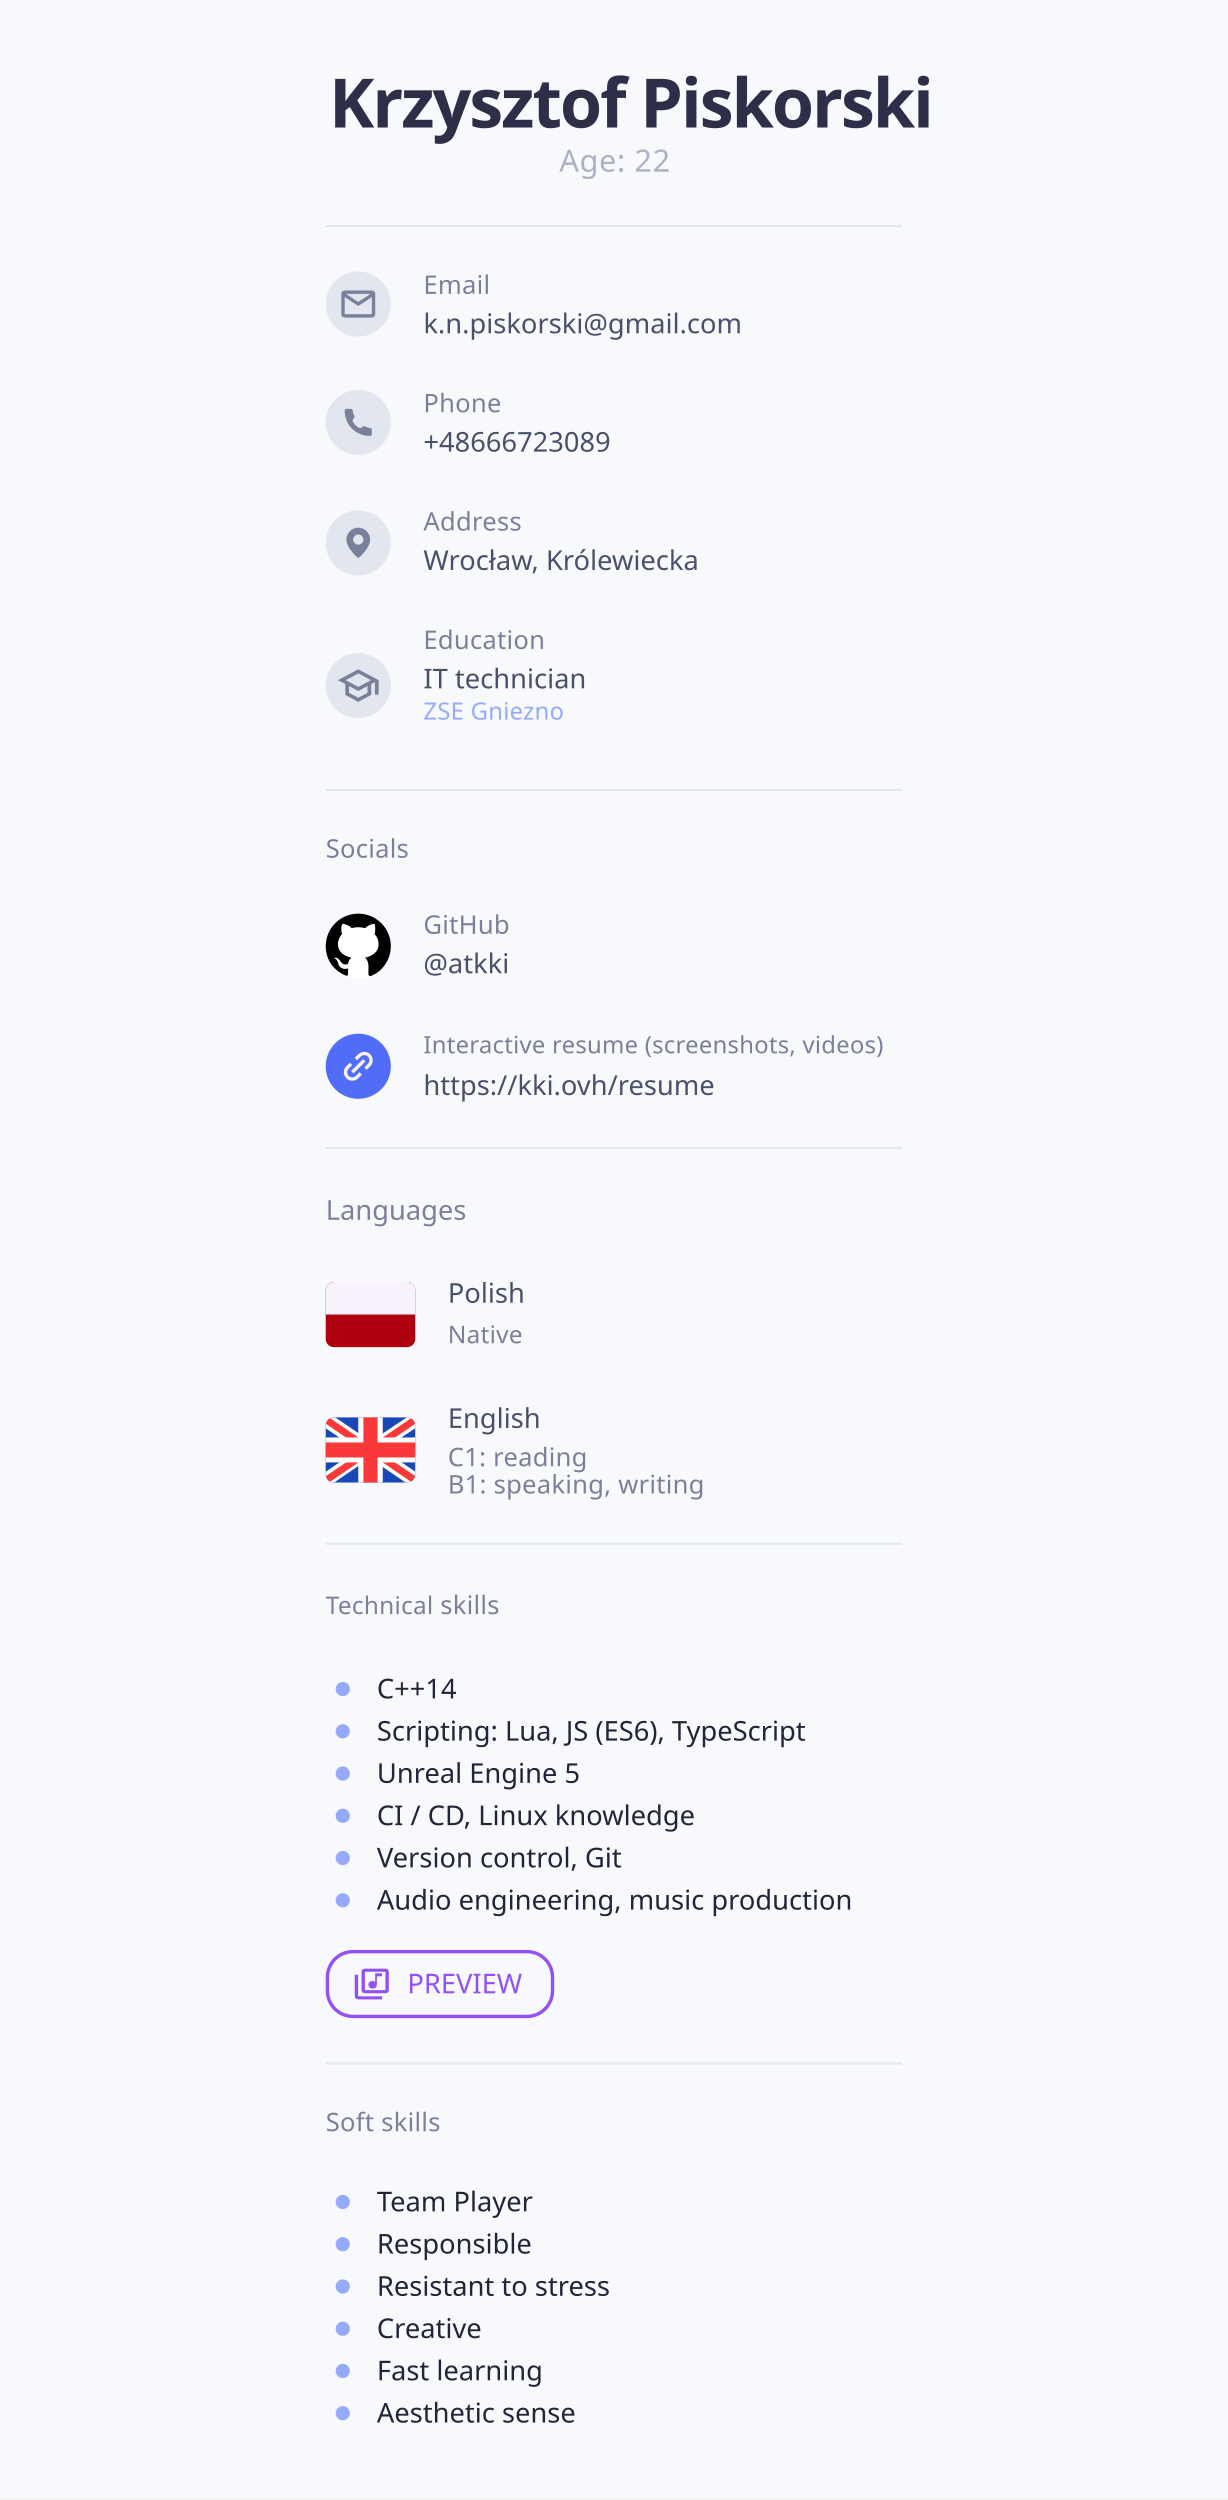
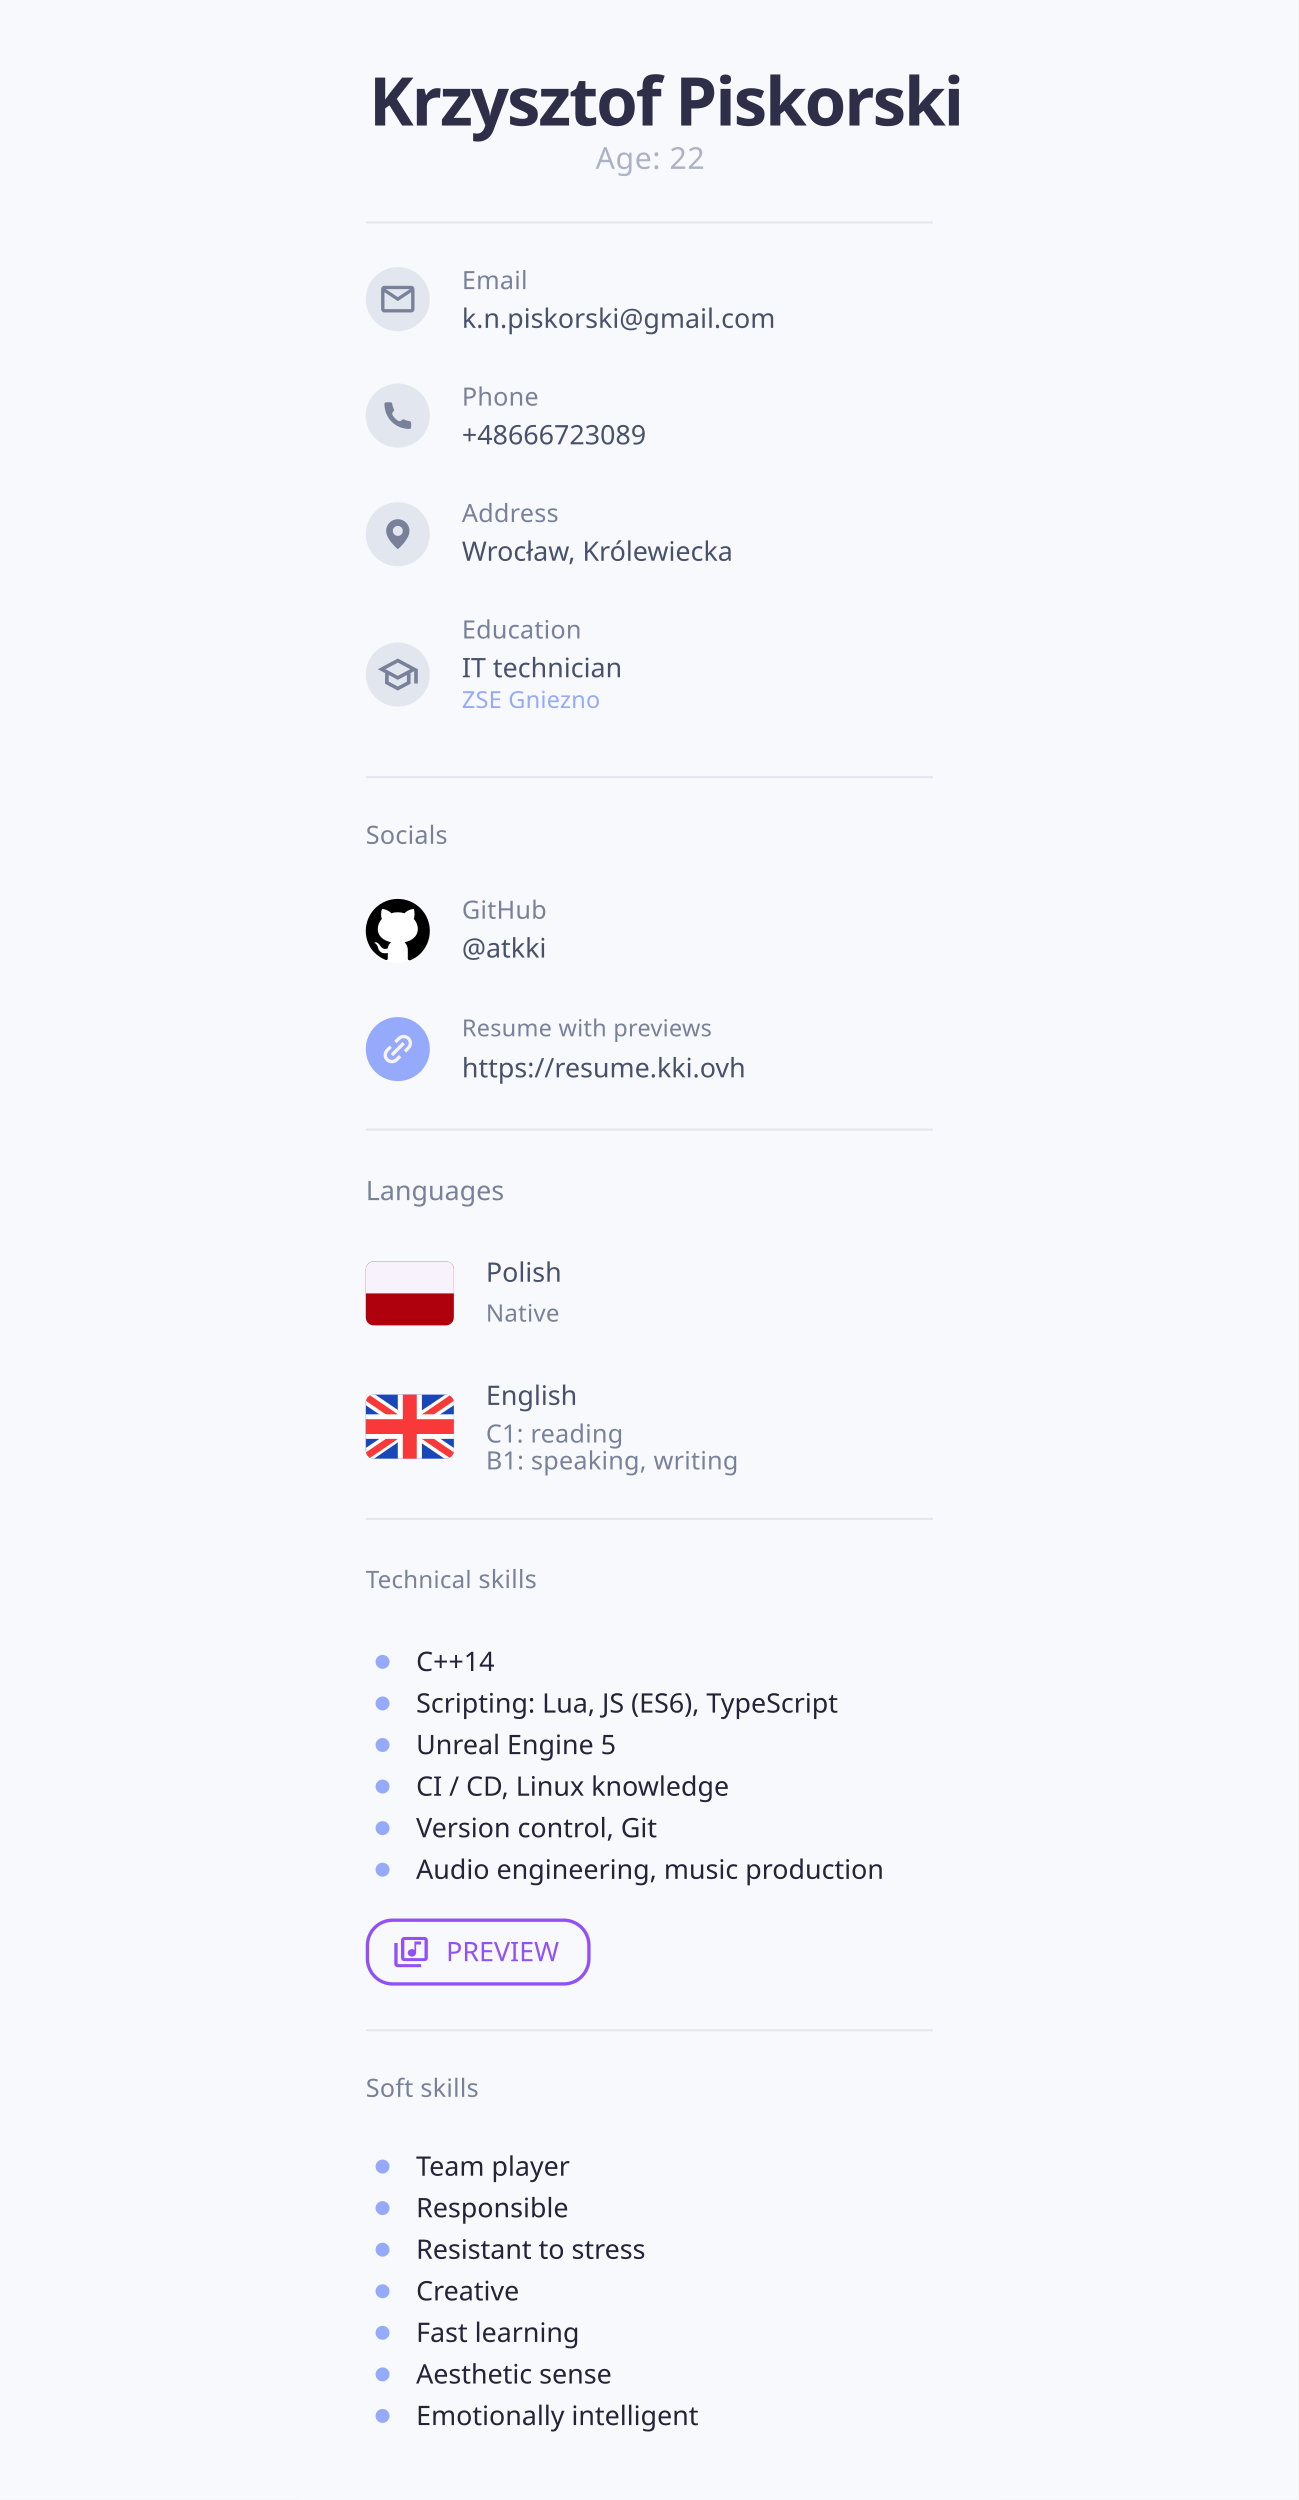
- <svg xmlns="http://www.w3.org/2000/svg" width="360" height="733" viewBox="0 0 360 733" fill="none">
+ <svg xmlns="http://www.w3.org/2000/svg" width="387" height="745" viewBox="0 0 387 745" fill="none">
  <g id="Aside">
-     <rect width="360" height="732.562" fill="#F7F9FC" />
+     <rect width="387" height="744.949" fill="#F7F9FC" />
    <g id="Aside_2">
-       <rect width="209" height="732.562" transform="translate(75.5)" fill="#F7F9FC" />
+       <rect width="209" height="744.949" transform="translate(89)" fill="#F7F9FC" />
      <g id="Main">
        <g id="Container">
          <g id="Header">
            <g id="Header_2">
              <g id="Text">
                <text id="Name" fill="#2E2E48" xml:space="preserve" style="white-space: pre" font-family="Outfit" font-size="20" font-weight="bold" letter-spacing="-0.03em">
-                   <tspan x="96.477" y="37.4">Krzysztof Piskorski</tspan>
+                   <tspan x="109.977" y="37.4">Krzysztof Piskorski</tspan>
                </text>
                <text id="Age: 22" fill="#ACB1C3" xml:space="preserve" style="white-space: pre" font-family="Outfit" font-size="9" letter-spacing="0.02em">
-                   <tspan x="164" y="50.33">Age: 22</tspan>
+                   <tspan x="177.5" y="50.33">Age: 22</tspan>
                </text>
              </g>
            </g>
          </g>
          <g id="Divider" clip-path="url(#clip0_374_11599)">
-             <rect id="divider" x="95.649" y="66.149" width="168.702" height="0.298" stroke="#E2E6EE" stroke-width="0.298" stroke-linejoin="round" />
+             <rect id="divider" x="109.149" y="66.149" width="168.702" height="0.298" stroke="#E2E6EE" stroke-width="0.298" stroke-linejoin="round" />
          </g>
          <g id="Infos">
-             <g id="Row">
+             <g id="EmailRow">
              <g id="Featured icon">
                <g clip-path="url(#clip1_374_11599)">
-                   <rect id="Rectangle" x="95.5" y="79.597" width="19.091" height="19.091" rx="9.545" fill="#E2E6EE" />
+                   <rect id="Rectangle" x="109" y="79.597" width="19.091" height="19.091" rx="9.545" fill="#E2E6EE" />
                  <g id="basic/mail">
-                     <path id="Icon" d="M109.023 93.119H101.068C100.519 93.119 100.074 92.674 100.074 92.125V86.116C100.097 85.584 100.535 85.164 101.068 85.165H109.023C109.572 85.165 110.017 85.61 110.017 86.159V92.125C110.017 92.674 109.572 93.119 109.023 93.119ZM101.068 87.088V92.125H109.023V87.088L105.045 89.739L101.068 87.088ZM101.466 86.159L105.045 88.545L108.625 86.159H101.466Z" fill="#79819A" />
+                     <path id="Icon" d="M122.523 93.119H114.568C114.019 93.119 113.574 92.674 113.574 92.125V86.116C113.597 85.584 114.035 85.164 114.568 85.165H122.523C123.072 85.165 123.517 85.61 123.517 86.159V92.125C123.517 92.674 123.072 93.119 122.523 93.119ZM114.568 87.088V92.125H122.523V87.088L118.545 89.739L114.568 87.088ZM114.966 86.159L118.545 88.545L122.125 86.159H114.966Z" fill="#79819A" />
                  </g>
                </g>
              </g>
              <g id="Text_2">
                <text id="Subtitle" fill="#79819A" xml:space="preserve" style="white-space: pre" font-family="DM Sans" font-size="7.5" letter-spacing="0.01em">
-                   <tspan x="124.136" y="86.154">Email</tspan>
+                   <tspan x="137.636" y="86.154">Email</tspan>
                </text>
                <text id="Subtitle_2" fill="#47516B" xml:space="preserve" style="white-space: pre" font-family="DM Sans" font-size="8" font-weight="500" letter-spacing="0em">
-                   <tspan x="124.136" y="97.711">k.n.piskorski@gmail.com</tspan>
-                 </text>
-               </g>
-             </g>
-             <g id="Row_2">
+                   <tspan x="137.636" y="97.711">k.n.piskorski@gmail.com</tspan>
+                 </text>
+               </g>
+             </g>
+             <g id="PhoneRow">
              <g id="Featured icon_2">
                <g clip-path="url(#clip2_374_11599)">
-                   <rect id="Rectangle_2" x="95.5" y="114.301" width="19.091" height="19.091" rx="9.545" fill="#E2E6EE" />
+                   <rect id="Rectangle_2" x="109" y="114.301" width="19.091" height="19.091" rx="9.545" fill="#E2E6EE" />
                  <g id="basic/phone">
-                     <path id="Icon_2" d="M108.524 127.824C104.283 127.83 101.064 124.572 101.068 120.368C101.068 120.093 101.291 119.869 101.565 119.869H102.877C103.124 119.869 103.333 120.05 103.369 120.294C103.456 120.878 103.626 121.447 103.874 121.983L103.925 122.093C103.996 122.246 103.948 122.428 103.811 122.527C103.404 122.817 103.249 123.401 103.566 123.857C103.963 124.429 104.464 124.929 105.036 125.326C105.491 125.643 106.075 125.488 106.366 125.081C106.464 124.944 106.646 124.896 106.8 124.967L106.909 125.017C107.445 125.266 108.014 125.436 108.598 125.522C108.842 125.559 109.023 125.768 109.023 126.014V127.327C109.023 127.601 108.8 127.824 108.525 127.824L108.524 127.824Z" fill="#79819A" />
+                     <path id="Icon_2" d="M122.024 127.824C117.783 127.83 114.564 124.572 114.568 120.368C114.568 120.093 114.791 119.869 115.065 119.869H116.377C116.624 119.869 116.833 120.05 116.869 120.294C116.956 120.878 117.126 121.447 117.374 121.983L117.425 122.093C117.496 122.246 117.448 122.428 117.311 122.527C116.904 122.817 116.749 123.401 117.066 123.857C117.463 124.429 117.964 124.929 118.536 125.326C118.991 125.643 119.575 125.488 119.866 125.081C119.964 124.944 120.146 124.896 120.3 124.967L120.409 125.017C120.945 125.266 121.514 125.436 122.098 125.522C122.342 125.559 122.523 125.768 122.523 126.014V127.327C122.523 127.601 122.3 127.824 122.025 127.824L122.024 127.824Z" fill="#79819A" />
                  </g>
                </g>
              </g>
              <g id="Text_3">
                <text id="Subtitle_3" fill="#79819A" xml:space="preserve" style="white-space: pre" font-family="DM Sans" font-size="7.5" letter-spacing="0.01em">
-                   <tspan x="124.136" y="120.859">Phone</tspan>
+                   <tspan x="137.636" y="120.859">Phone</tspan>
                </text>
                <text id="Subtitle_4" fill="#47516B" xml:space="preserve" style="white-space: pre" font-family="DM Sans" font-size="8" font-weight="500" letter-spacing="0em">
-                   <tspan x="124.136" y="132.415">+48666723089</tspan>
-                 </text>
-               </g>
-             </g>
-             <g id="Row_3">
+                   <tspan x="137.636" y="132.415">+48666723089</tspan>
+                 </text>
+               </g>
+             </g>
+             <g id="Row">
              <g id="Featured icon_3">
                <g clip-path="url(#clip3_374_11599)">
-                   <rect id="Rectangle_3" x="95.5" y="149.653" width="19.091" height="19.091" rx="9.545" fill="#E2E6EE" />
+                   <rect id="Rectangle_3" x="109" y="149.653" width="19.091" height="19.091" rx="9.545" fill="#E2E6EE" />
                  <g id="basic/location">
-                     <path id="Icon_3" d="M105.045 163.673C104.417 163.138 103.835 162.55 103.305 161.918C102.51 160.968 101.565 159.553 101.565 158.204C101.565 156.796 102.413 155.526 103.714 154.988C105.015 154.449 106.512 154.747 107.507 155.743C108.162 156.395 108.528 157.281 108.526 158.204C108.526 159.553 107.581 160.968 106.785 161.918C106.255 162.55 105.673 163.138 105.045 163.673ZM105.045 156.713C104.513 156.713 104.02 156.997 103.754 157.459C103.487 157.92 103.487 158.489 103.754 158.95C104.02 159.412 104.513 159.696 105.045 159.696C105.869 159.696 106.537 159.028 106.537 158.204C106.537 157.381 105.869 156.713 105.045 156.713Z" fill="#79819A" />
+                     <path id="Icon_3" d="M118.545 163.673C117.917 163.138 117.335 162.55 116.805 161.918C116.01 160.968 115.065 159.553 115.065 158.204C115.065 156.796 115.913 155.526 117.214 154.988C118.515 154.449 120.012 154.747 121.007 155.743C121.662 156.395 122.028 157.281 122.026 158.204C122.026 159.553 121.081 160.968 120.285 161.918C119.755 162.55 119.173 163.138 118.545 163.673ZM118.545 156.713C118.013 156.713 117.52 156.997 117.254 157.459C116.987 157.92 116.987 158.489 117.254 158.95C117.52 159.412 118.013 159.696 118.545 159.696C119.369 159.696 120.037 159.028 120.037 158.204C120.037 157.381 119.369 156.713 118.545 156.713Z" fill="#79819A" />
                  </g>
                </g>
              </g>
              <g id="Text_4">
                <text id="Subtitle_5" fill="#79819A" xml:space="preserve" style="white-space: pre" font-family="DM Sans" font-size="7.5" letter-spacing="0.01em">
-                   <tspan x="124.136" y="155.563">Address</tspan>
+                   <tspan x="137.636" y="155.563">Address</tspan>
                </text>
                <text id="Subtitle_6" fill="#47516B" xml:space="preserve" style="white-space: pre" font-family="DM Sans" font-size="8" font-weight="500" letter-spacing="0em">
-                   <tspan x="124.136" y="167.12">Wrocław, Królewiecka</tspan>
-                 </text>
-               </g>
-             </g>
-             <g id="Row_4">
+                   <tspan x="137.636" y="167.12">Wrocław, Królewiecka</tspan>
+                 </text>
+               </g>
+             </g>
+             <g id="Row_2">
              <g id="Featured icon_4">
                <g clip-path="url(#clip4_374_11599)">
-                   <rect id="Rectangle_4" x="95.5" y="191.466" width="19.091" height="19.091" rx="9.545" fill="#E2E6EE" />
+                   <rect id="Rectangle_4" x="109" y="191.466" width="19.091" height="19.091" rx="9.545" fill="#E2E6EE" />
                  <g id="basic/location_2" clip-path="url(#clip5_374_11599)">
-                     <path id="Vector" d="M105.045 196.239L99.079 199.42L101.249 200.576V203.758L105.045 205.784L108.842 203.758V200.576L109.927 199.998V203.663H111.011V199.42L105.045 196.239ZM108.744 199.42L105.045 201.393L101.347 199.42L105.045 197.448L108.744 199.42ZM107.757 203.127L105.045 204.575L102.334 203.127V201.155L105.045 202.602L107.757 201.155V203.127Z" fill="#79819A" />
+                     <path id="Vector" d="M118.545 196.239L112.579 199.42L114.749 200.576V203.758L118.545 205.784L122.342 203.758V200.576L123.427 199.998V203.663H124.511V199.42L118.545 196.239ZM122.244 199.42L118.545 201.393L114.847 199.42L118.545 197.448L122.244 199.42ZM121.257 203.127L118.545 204.575L115.834 203.127V201.155L118.545 202.602L121.257 201.155V203.127Z" fill="#79819A" />
                  </g>
                </g>
              </g>
              <g id="Text_5">
                <text id="Subtitle_7" fill="#79819A" xml:space="preserve" style="white-space: pre" font-family="DM Sans" font-size="7.5" letter-spacing="0.01em">
-                   <tspan x="124.136" y="190.268">Education</tspan>
+                   <tspan x="137.636" y="190.268">Education</tspan>
                </text>
                <g id="Frame 1">
                  <text id="Subtitle_8" fill="#47516B" xml:space="preserve" style="white-space: pre" font-family="DM Sans" font-size="8" font-weight="500" letter-spacing="0em">
-                     <tspan x="124.136" y="201.825">IT technician</tspan>
+                     <tspan x="137.636" y="201.825">IT technician</tspan>
                  </text>
                  <text id="Subtitle_9" fill="#95AAFB" xml:space="preserve" style="white-space: pre" font-family="DM Sans" font-size="7" letter-spacing="0.01em">
-                     <tspan x="124.136" y="210.984">ZSE Gniezno</tspan>
+                     <tspan x="137.636" y="210.984">ZSE Gniezno</tspan>
                  </text>
                </g>
              </g>
            </g>
          </g>
          <g id="Divider_2" clip-path="url(#clip6_374_11599)">
-             <rect id="divider_2" x="95.649" y="231.462" width="168.702" height="0.298" stroke="#E2E6EE" stroke-width="0.298" stroke-linejoin="round" />
+             <rect id="divider_2" x="109.149" y="231.462" width="168.702" height="0.298" stroke="#E2E6EE" stroke-width="0.298" stroke-linejoin="round" />
          </g>
          <g id="Socials">
            <text id="Subtitle_10" fill="#79819A" xml:space="preserve" style="white-space: pre" font-family="DM Sans" font-size="7.5" letter-spacing="0.01em">
-               <tspan x="95.5" y="251.467">Socials</tspan>
+               <tspan x="109" y="251.467">Socials</tspan>
            </text>
-             <g id="Row_5">
+             <g id="GithubRow">
              <g id="Social icon">
                <g clip-path="url(#clip7_374_11599)">
-                   <rect x="95.5" y="267.875" width="19.091" height="19.091" rx="9.545" fill="white" />
+                   <rect x="109" y="267.875" width="19.091" height="19.091" rx="9.545" fill="white" />
                  <g id="GitHub">
-                     <path id="Vector_2" d="M103.952 266.98C99.378 267.477 95.699 271.156 95.202 275.631C94.704 280.304 97.389 284.48 101.466 286.071C101.764 286.17 102.063 285.972 102.063 285.574V283.983C102.063 283.983 101.665 284.082 101.168 284.082C99.776 284.082 99.179 282.889 99.079 282.193C98.98 281.795 98.781 281.497 98.483 281.199C98.185 281.099 98.085 281.099 98.085 281C98.085 280.801 98.383 280.801 98.483 280.801C99.079 280.801 99.577 281.497 99.776 281.795C100.273 282.591 100.869 282.79 101.168 282.79C101.565 282.79 101.864 282.69 102.063 282.591C102.162 281.895 102.46 281.199 103.057 280.801C100.77 280.304 99.079 279.011 99.079 276.824C99.079 275.73 99.577 274.636 100.273 273.841C100.173 273.642 100.074 273.145 100.074 272.449C100.074 272.051 100.074 271.455 100.372 270.858C100.372 270.858 101.764 270.858 103.156 272.151C103.653 271.952 104.349 271.852 105.045 271.852C105.741 271.852 106.438 271.952 107.034 272.151C108.327 270.858 109.818 270.858 109.818 270.858C110.017 271.455 110.017 272.051 110.017 272.449C110.017 273.244 109.918 273.642 109.818 273.841C110.514 274.636 111.011 275.631 111.011 276.824C111.011 279.011 109.321 280.304 107.034 280.801C107.631 281.298 108.028 282.193 108.028 283.088V285.673C108.028 285.972 108.327 286.27 108.724 286.17C112.403 284.679 114.989 281.099 114.989 276.923C114.989 270.957 109.918 266.284 103.952 266.98Z" fill="black" />
+                     <path id="Vector_2" d="M117.452 266.98C112.878 267.477 109.199 271.156 108.702 275.631C108.205 280.304 110.889 284.48 114.966 286.071C115.264 286.17 115.563 285.972 115.563 285.574V283.983C115.563 283.983 115.165 284.082 114.668 284.082C113.276 284.082 112.679 282.889 112.58 282.193C112.48 281.795 112.281 281.497 111.983 281.199C111.685 281.099 111.585 281.099 111.585 281C111.585 280.801 111.884 280.801 111.983 280.801C112.58 280.801 113.077 281.497 113.276 281.795C113.773 282.591 114.369 282.79 114.668 282.79C115.065 282.79 115.364 282.69 115.563 282.591C115.662 281.895 115.96 281.199 116.557 280.801C114.27 280.304 112.58 279.011 112.58 276.824C112.58 275.73 113.077 274.636 113.773 273.841C113.673 273.642 113.574 273.145 113.574 272.449C113.574 272.051 113.574 271.455 113.872 270.858C113.872 270.858 115.264 270.858 116.656 272.151C117.153 271.952 117.849 271.852 118.545 271.852C119.241 271.852 119.938 271.952 120.534 272.151C121.827 270.858 123.318 270.858 123.318 270.858C123.517 271.455 123.517 272.051 123.517 272.449C123.517 273.244 123.418 273.642 123.318 273.841C124.014 274.636 124.511 275.631 124.511 276.824C124.511 279.011 122.821 280.304 120.534 280.801C121.131 281.298 121.528 282.193 121.528 283.088V285.673C121.528 285.972 121.827 286.27 122.224 286.17C125.903 284.679 128.489 281.099 128.489 276.923C128.489 270.957 123.418 266.284 117.452 266.98Z" fill="black" />
                  </g>
                </g>
              </g>
              <g id="Text_6">
                <text id="Subtitle_11" fill="#79819A" xml:space="preserve" style="white-space: pre" font-family="DM Sans" font-size="7.5" letter-spacing="0.01em">
-                   <tspan x="124.136" y="273.785">GitHub</tspan>
+                   <tspan x="137.636" y="273.785">GitHub</tspan>
                </text>
                <text id="Subtitle_12" fill="#47516B" xml:space="preserve" style="white-space: pre" font-family="DM Sans" font-size="8" font-weight="500" letter-spacing="0em">
-                   <tspan x="124.136" y="285.342">@atkki</tspan>
-                 </text>
-               </g>
-             </g>
-             <g id="Row_6">
+                   <tspan x="137.636" y="285.342">@atkki</tspan>
+                 </text>
+               </g>
+             </g>
+             <g id="ResumeRow">
              <g id="Featured icon_5">
                <g clip-path="url(#clip8_374_11599)">
-                   <rect id="Rectangle_5" x="95.5" y="303.08" width="19.091" height="19.091" rx="9.545" fill="#516CF7" />
+                   <rect id="Rectangle_5" x="109" y="303.08" width="19.091" height="19.091" rx="9.545" fill="#95AAFB" />
                  <g id="basic/link_02">
-                     <path id="Icon_4" d="M103.288 316.868C102.283 316.868 101.376 316.263 100.992 315.334C100.607 314.405 100.819 313.336 101.53 312.625L102.585 311.57L103.288 312.273L102.234 313.327C101.857 313.704 101.71 314.254 101.847 314.768C101.985 315.283 102.387 315.685 102.902 315.823C103.417 315.961 103.966 315.814 104.343 315.437L105.397 314.382L106.1 315.086L105.046 316.14C104.581 316.608 103.948 316.87 103.288 316.868ZM103.639 314.734L102.936 314.031L106.452 310.516L107.155 311.219L103.64 314.733L103.639 314.734ZM107.507 313.679L106.803 312.976L107.858 311.922C108.24 311.546 108.391 310.995 108.254 310.477C108.117 309.959 107.712 309.554 107.194 309.417C106.676 309.28 106.125 309.431 105.749 309.813L104.694 310.867L103.991 310.164L105.046 309.109C106.018 308.146 107.586 308.149 108.554 309.117C109.521 310.085 109.525 311.653 108.561 312.625L107.507 313.679V313.679Z" fill="#F8F2FC" />
+                     <path id="Icon_4" d="M116.788 316.868C115.783 316.868 114.876 316.263 114.492 315.334C114.107 314.405 114.319 313.336 115.03 312.625L116.085 311.57L116.788 312.273L115.734 313.327C115.357 313.704 115.21 314.254 115.347 314.768C115.485 315.283 115.887 315.685 116.402 315.823C116.917 315.961 117.466 315.814 117.843 315.437L118.897 314.382L119.6 315.086L118.546 316.14C118.081 316.608 117.448 316.87 116.788 316.868ZM117.139 314.734L116.436 314.031L119.952 310.516L120.655 311.219L117.14 314.733L117.139 314.734ZM121.007 313.679L120.303 312.976L121.358 311.922C121.74 311.546 121.891 310.995 121.754 310.477C121.617 309.959 121.212 309.554 120.694 309.417C120.176 309.28 119.625 309.431 119.249 309.813L118.194 310.867L117.491 310.164L118.546 309.109C119.518 308.146 121.086 308.149 122.054 309.117C123.021 310.085 123.025 311.653 122.061 312.625L121.007 313.679V313.679Z" fill="#F8F2FC" />
                  </g>
                </g>
              </g>
              <g id="Text_7">
                <text id="Subtitle_13" fill="#79819A" xml:space="preserve" style="white-space: pre" font-family="DM Sans" font-size="7" letter-spacing="0.01em">
-                   <tspan x="124.136" y="308.819">Interactive resume (screenshots, videos)</tspan>
+                   <tspan x="137.636" y="308.819">Resume with previews</tspan>
                </text>
                <text id="Subtitle_14" fill="#47516B" xml:space="preserve" style="white-space: pre" font-family="DM Sans" font-size="8" font-weight="500" letter-spacing="0em">
-                   <tspan x="124.136" y="321.046">https://kki.ovh/resume</tspan>
+                   <tspan x="137.636" y="321.046">https://resume.kki.ovh</tspan>
                </text>
              </g>
            </g>
          </g>
          <g id="Divider_3" clip-path="url(#clip9_374_11599)">
-             <rect id="divider_3" x="95.649" y="336.467" width="168.702" height="0.298" stroke="#E2E6EE" stroke-width="0.298" stroke-linejoin="round" />
+             <rect id="divider_3" x="109.149" y="336.467" width="168.702" height="0.298" stroke="#E2E6EE" stroke-width="0.298" stroke-linejoin="round" />
          </g>
          <g id="Languagues">
            <text id="Subtitle_15" fill="#79819A" xml:space="preserve" style="white-space: pre" font-family="DM Sans" font-size="8" letter-spacing="0em">
-               <tspan x="95.5" y="357.643">Languages</tspan>
+               <tspan x="109" y="357.643">Languages</tspan>
            </text>
-             <g id="Row_7">
+             <g id="Row_3">
              <g id=" poland" clip-path="url(#clip10_374_11599)">
                <g id="artwork">
                  <g clip-path="url(#clip11_374_11599)">
-                     <rect x="95.5" y="375.881" width="26.25" height="19.091" rx="2.386" fill="#AF010D" />
-                     <path id="vector" fill-rule="evenodd" clip-rule="evenodd" d="M95.5 375.881H121.75V385.426H95.5V375.881Z" fill="#F8F2FC" />
+                     <rect x="109" y="375.881" width="26.25" height="19.091" rx="2.386" fill="#AF010D" />
+                     <path id="vector" fill-rule="evenodd" clip-rule="evenodd" d="M109 375.881H135.25V385.426H109V375.881Z" fill="#F8F2FC" />
                  </g>
                </g>
              </g>
              <g id="Text_8">
                <text id="Subtitle_16" fill="#47516B" xml:space="preserve" style="white-space: pre" font-family="DM Sans" font-size="8" font-weight="500" letter-spacing="0em">
-                   <tspan x="131.295" y="381.961">Polish</tspan>
+                   <tspan x="144.795" y="381.961">Polish</tspan>
                </text>
                <text id="Subtitle_17" fill="#79819A" xml:space="preserve" style="white-space: pre" font-family="DM Sans" font-size="7.159" letter-spacing="0.01em">
-                   <tspan x="131.295" y="393.833">Native</tspan>
-                 </text>
-               </g>
-             </g>
-             <g id="Row_8">
+                   <tspan x="144.795" y="393.833">Native</tspan>
+                 </text>
+               </g>
+             </g>
+             <g id="Row_4">
              <g id=" united-kingdom" clip-path="url(#clip12_374_11599)">
                <g id="artwork_2">
                  <g clip-path="url(#clip13_374_11599)">
-                     <rect x="95.5" y="415.585" width="26.25" height="19.091" rx="2.386" fill="#1A47B8" />
-                     <path id="vector_2" fill-rule="evenodd" clip-rule="evenodd" d="M98.293 415.585H95.5V418.767L118.942 434.676L121.75 434.676V431.494L98.293 415.585Z" fill="white" />
-                     <path id="vector_3" d="M96.431 415.585L121.75 432.812V434.676H120.84L95.5 417.431V415.585H96.431Z" fill="#F93939" />
-                     <path id="vector_4" fill-rule="evenodd" clip-rule="evenodd" d="M119.25 415.585H121.75V418.767C121.75 418.767 105.512 429.366 98 434.676H95.5V431.494L119.25 415.585Z" fill="white" />
-                     <path id="vector_5" d="M121.75 415.585H120.902L95.5 432.827V434.676H96.431L121.75 417.445V415.585Z" fill="#F93939" />
-                     <path id="vector_6" fill-rule="evenodd" clip-rule="evenodd" d="M105.046 415.585H112.225V421.474H121.75V428.784H112.225V434.676H105.046V428.784H95.5V421.474H105.046V415.585Z" fill="white" />
-                     <path id="vector_7" fill-rule="evenodd" clip-rule="evenodd" d="M106.553 415.585H110.697V422.928H121.75V427.333H110.697V434.676H106.553V427.333H95.5V422.928H106.553V415.585Z" fill="#F93939" />
+                     <rect x="109" y="415.585" width="26.25" height="19.091" rx="2.386" fill="#1A47B8" />
+                     <path id="vector_2" fill-rule="evenodd" clip-rule="evenodd" d="M111.792 415.585H109V418.767L132.442 434.676L135.25 434.676V431.494L111.792 415.585Z" fill="white" />
+                     <path id="vector_3" d="M109.931 415.585L135.25 432.812V434.676H134.34L109 417.431V415.585H109.931Z" fill="#F93939" />
+                     <path id="vector_4" fill-rule="evenodd" clip-rule="evenodd" d="M132.75 415.585H135.25V418.767C135.25 418.767 119.012 429.366 111.5 434.676H109V431.494L132.75 415.585Z" fill="white" />
+                     <path id="vector_5" d="M135.25 415.585H134.402L109 432.827V434.676H109.931L135.25 417.445V415.585Z" fill="#F93939" />
+                     <path id="vector_6" fill-rule="evenodd" clip-rule="evenodd" d="M118.546 415.585H125.725V421.474H135.25V428.784H125.725V434.676H118.546V428.784H109V421.474H118.546V415.585Z" fill="white" />
+                     <path id="vector_7" fill-rule="evenodd" clip-rule="evenodd" d="M120.053 415.585H124.197V422.928H135.25V427.333H124.197V434.676H120.053V427.333H109V422.928H120.053V415.585Z" fill="#F93939" />
                  </g>
                </g>
              </g>
              <g id="Text_9">
                <text id="Subtitle_18" fill="#47516B" xml:space="preserve" style="white-space: pre" font-family="DM Sans" font-size="8" font-weight="500" letter-spacing="0em">
-                   <tspan x="131.295" y="418.665">English</tspan>
+                   <tspan x="144.795" y="418.665">English</tspan>
                </text>
                <text id="Subtitle_19" fill="#79819A" xml:space="preserve" style="white-space: pre" font-family="DM Sans" font-size="7.5" letter-spacing="0.01em">
-                   <tspan x="131.295" y="429.881">C1: reading +                   <tspan x="144.795" y="429.881">C1: reading </tspan>
-                   <tspan x="131.295" y="437.881">B1: speaking, writing</tspan>
+                   <tspan x="144.795" y="437.881">B1: speaking, writing</tspan>
                </text>
              </g>
            </g>
          </g>
          <g id="Divider_4" clip-path="url(#clip14_374_11599)">
-             <rect id="divider_4" x="95.649" y="452.473" width="168.702" height="0.298" stroke="#E2E6EE" stroke-width="0.298" stroke-linejoin="round" />
+             <rect id="divider_4" x="109.149" y="452.473" width="168.702" height="0.298" stroke="#E2E6EE" stroke-width="0.298" stroke-linejoin="round" />
          </g>
          <g id="Skillset">
            <g id="Subtitle_20">
              <text fill="#79819A" xml:space="preserve" style="white-space: pre" font-family="DM Sans" font-size="7.159" letter-spacing="0.01em">
-                 <tspan x="95.5" y="473.251">Technical </tspan>
+                 <tspan x="109" y="473.251">Technical </tspan>
              </text>
              <text fill="#79819A" xml:space="preserve" style="white-space: pre" font-family="DM Sans" font-size="7.5" letter-spacing="0.01em">
-                 <tspan x="129.082" y="473.251">skills</tspan>
+                 <tspan x="142.582" y="473.251">skills</tspan>
              </text>
            </g>
-             <g id="Row_9">
+             <g id="Row_5">
              <g id="Text_10">
                <g id="TextRow">
                  <g id="misc/dot_04_l">
-                     <path id="Icon_5" d="M100.5 497.322C99.349 497.322 98.417 496.389 98.417 495.239C98.417 494.088 99.349 493.155 100.5 493.155C101.651 493.155 102.583 494.088 102.583 495.239C102.583 496.389 101.651 497.322 100.5 497.322Z" fill="#95AAFB" />
+                     <path id="Icon_5" d="M114 497.322C112.849 497.322 111.917 496.389 111.917 495.239C111.917 494.088 112.849 493.155 114 493.155C115.151 493.155 116.083 494.088 116.083 495.239C116.083 496.389 115.151 497.322 114 497.322Z" fill="#95AAFB" />
                  </g>
                  <text id="Text_11" fill="#232339" xml:space="preserve" style="white-space: pre" font-family="DM Sans" font-size="8" letter-spacing="0em">
-                     <tspan x="110.5" y="497.967">C++14</tspan>
+                     <tspan x="124" y="497.967">C++14</tspan>
                  </text>
                </g>
                <g id="TextRow_2">
                  <g id="misc/dot_04_l_2">
-                     <path id="Icon_6" d="M100.5 509.708C99.349 509.708 98.417 508.776 98.417 507.625C98.417 506.474 99.349 505.542 100.5 505.542C101.651 505.542 102.583 506.474 102.583 507.625C102.583 508.776 101.651 509.708 100.5 509.708Z" fill="#95AAFB" />
+                     <path id="Icon_6" d="M114 509.708C112.849 509.708 111.917 508.776 111.917 507.625C111.917 506.474 112.849 505.542 114 505.542C115.151 505.542 116.083 506.474 116.083 507.625C116.083 508.776 115.151 509.708 114 509.708Z" fill="#95AAFB" />
                  </g>
                  <text id="Text_12" fill="#232339" xml:space="preserve" style="white-space: pre" font-family="DM Sans" font-size="8" letter-spacing="0em">
-                     <tspan x="110.5" y="510.353">Scripting: Lua, JS (ES6), TypeScript</tspan>
+                     <tspan x="124" y="510.353">Scripting: Lua, JS (ES6), TypeScript</tspan>
                  </text>
                </g>
                <g id="TextRow_3">
                  <g id="misc/dot_04_l_3">
-                     <path id="Icon_7" d="M100.5 522.095C99.349 522.095 98.417 521.162 98.417 520.011C98.417 518.861 99.349 517.928 100.5 517.928C101.651 517.928 102.583 518.861 102.583 520.011C102.583 521.162 101.651 522.095 100.5 522.095Z" fill="#95AAFB" />
+                     <path id="Icon_7" d="M114 522.095C112.849 522.095 111.917 521.162 111.917 520.011C111.917 518.861 112.849 517.928 114 517.928C115.151 517.928 116.083 518.861 116.083 520.011C116.083 521.162 115.151 522.095 114 522.095Z" fill="#95AAFB" />
                  </g>
                  <text id="Text_13" fill="#232339" xml:space="preserve" style="white-space: pre" font-family="DM Sans" font-size="8" letter-spacing="0em">
-                     <tspan x="110.5" y="522.739">Unreal Engine 5</tspan>
+                     <tspan x="124" y="522.739">Unreal Engine 5</tspan>
                  </text>
                </g>
                <g id="TextRow_4">
                  <g id="misc/dot_04_l_4">
-                     <path id="Icon_8" d="M100.5 534.481C99.349 534.481 98.417 533.548 98.417 532.398C98.417 531.247 99.349 530.314 100.5 530.314C101.651 530.314 102.583 531.247 102.583 532.398C102.583 533.548 101.651 534.481 100.5 534.481Z" fill="#95AAFB" />
+                     <path id="Icon_8" d="M114 534.481C112.849 534.481 111.917 533.548 111.917 532.398C111.917 531.247 112.849 530.314 114 530.314C115.151 530.314 116.083 531.247 116.083 532.398C116.083 533.548 115.151 534.481 114 534.481Z" fill="#95AAFB" />
                  </g>
                  <text id="Text_14" fill="#232339" xml:space="preserve" style="white-space: pre" font-family="DM Sans" font-size="8" letter-spacing="0em">
-                     <tspan x="110.5" y="535.126">CI / CD, Linux knowledge</tspan>
+                     <tspan x="124" y="535.126">CI / CD, Linux knowledge</tspan>
                  </text>
                </g>
                <g id="TextRow_5">
                  <g id="misc/dot_04_l_5">
-                     <path id="Icon_9" d="M100.5 546.867C99.349 546.867 98.417 545.935 98.417 544.784C98.417 543.633 99.349 542.701 100.5 542.701C101.651 542.701 102.583 543.633 102.583 544.784C102.583 545.935 101.651 546.867 100.5 546.867Z" fill="#95AAFB" />
+                     <path id="Icon_9" d="M114 546.867C112.849 546.867 111.917 545.935 111.917 544.784C111.917 543.633 112.849 542.701 114 542.701C115.151 542.701 116.083 543.633 116.083 544.784C116.083 545.935 115.151 546.867 114 546.867Z" fill="#95AAFB" />
                  </g>
                  <text id="Text_15" fill="#232339" xml:space="preserve" style="white-space: pre" font-family="DM Sans" font-size="8" letter-spacing="0em">
-                     <tspan x="110.5" y="547.512">Version control, Git</tspan>
+                     <tspan x="124" y="547.512">Version control, Git</tspan>
                  </text>
                </g>
                <g id="TextRow_6">
                  <g id="misc/dot_04_l_6">
-                     <path id="Icon_10" d="M100.5 559.254C99.349 559.254 98.417 558.321 98.417 557.17C98.417 556.02 99.349 555.087 100.5 555.087C101.651 555.087 102.583 556.02 102.583 557.17C102.583 558.321 101.651 559.254 100.5 559.254Z" fill="#95AAFB" />
+                     <path id="Icon_10" d="M114 559.254C112.849 559.254 111.917 558.321 111.917 557.17C111.917 556.02 112.849 555.087 114 555.087C115.151 555.087 116.083 556.02 116.083 557.17C116.083 558.321 115.151 559.254 114 559.254Z" fill="#95AAFB" />
                  </g>
                  <text id="Text_16" fill="#232339" xml:space="preserve" style="white-space: pre" font-family="DM Sans" font-size="8" letter-spacing="0em">
-                     <tspan x="110.5" y="559.898">Audio engineering, music production</tspan>
+                     <tspan x="124" y="559.898">Audio engineering, music production</tspan>
                  </text>
                </g>
              </g>
              <g id="MusicPreview">
-                 <rect x="96" y="572.216" width="66" height="19" rx="7.5" fill="#F7F9FC" />
+                 <rect x="109.5" y="572.216" width="66" height="19" rx="7.5" fill="#F7F9FC" />
                <g id="Content">
                  <g id="Icon / small">
                    <g id="Perm media">
-                       <path id="Vector_3" d="M113 577.216H107C106.45 577.216 106 577.621 106 578.116V583.516C106 584.011 106.45 584.416 107 584.416H113C113.55 584.416 114 584.011 114 583.516V578.116C114 577.621 113.55 577.216 113 577.216ZM113 583.516H107V578.116H113V583.516ZM109.25 583.066C109.94 583.066 110.5 582.562 110.5 581.941V579.466H112V578.566H110V581.045C109.79 580.901 109.535 580.816 109.25 580.816C108.56 580.816 108 581.32 108 581.941C108 582.562 108.56 583.066 109.25 583.066ZM105 579.016H104V585.316C104 585.811 104.45 586.216 105 586.216H112V585.316H105V579.016Z" fill="#9251F7" />
+                       <path id="Vector_3" d="M126.5 577.216H120.5C119.95 577.216 119.5 577.621 119.5 578.116V583.516C119.5 584.011 119.95 584.416 120.5 584.416H126.5C127.05 584.416 127.5 584.011 127.5 583.516V578.116C127.5 577.621 127.05 577.216 126.5 577.216ZM126.5 583.516H120.5V578.116H126.5V583.516ZM122.75 583.066C123.44 583.066 124 582.562 124 581.941V579.466H125.5V578.566H123.5V581.045C123.29 580.901 123.035 580.816 122.75 580.816C122.06 580.816 121.5 581.32 121.5 581.941C121.5 582.562 122.06 583.066 122.75 583.066ZM118.5 579.016H117.5V585.316C117.5 585.811 117.95 586.216 118.5 586.216H125.5V585.316H118.5V579.016Z" fill="#9251F7" />
                    </g>
                  </g>
                  <text id="PREVIEW" fill="#9251F7" xml:space="preserve" style="white-space: pre" font-family="DM Sans" font-size="8" font-weight="500" letter-spacing="0em">
-                     <tspan x="119.441" y="584.444">PREVIEW</tspan>
-                   </text>
-                 </g>
-                 <rect x="96" y="572.216" width="66" height="19" rx="7.5" stroke="#9251F7" />
+                     <tspan x="132.941" y="584.444">PREVIEW</tspan>
+                   </text>
+                 </g>
+                 <rect x="109.5" y="572.216" width="66" height="19" rx="7.5" stroke="#9251F7" />
              </g>
            </g>
          </g>
          <g id="Divider_5" clip-path="url(#clip15_374_11599)">
-             <rect id="divider_5" x="95.649" y="604.865" width="168.702" height="0.298" stroke="#E2E6EE" stroke-width="0.298" stroke-linejoin="round" />
+             <rect id="divider_5" x="109.149" y="604.865" width="168.702" height="0.298" stroke="#E2E6EE" stroke-width="0.298" stroke-linejoin="round" />
          </g>
          <g id="Soft skills">
            <text id="Subtitle_21" fill="#79819A" xml:space="preserve" style="white-space: pre" font-family="DM Sans" font-size="7.5" letter-spacing="0.01em">
-               <tspan x="95.5" y="624.87">Soft skills</tspan>
+               <tspan x="109" y="624.87">Soft skills</tspan>
            </text>
-             <g id="Row_10">
+             <g id="Row_6">
              <g id="Text_17">
                <g id="TextRow_7">
                  <g id="misc/dot_04_l_7">
-                     <path id="Icon_11" d="M100.5 647.714C99.349 647.714 98.417 646.781 98.417 645.631C98.417 644.48 99.349 643.547 100.5 643.547C101.651 643.547 102.583 644.48 102.583 645.631C102.583 646.781 101.651 647.714 100.5 647.714Z" fill="#95AAFB" />
+                     <path id="Icon_11" d="M114 647.714C112.849 647.714 111.917 646.781 111.917 645.631C111.917 644.48 112.849 643.547 114 643.547C115.151 643.547 116.083 644.48 116.083 645.631C116.083 646.781 115.151 647.714 114 647.714Z" fill="#95AAFB" />
                  </g>
                  <text id="Text_18" fill="#232339" xml:space="preserve" style="white-space: pre" font-family="DM Sans" font-size="8" letter-spacing="0em">
-                     <tspan x="110.5" y="648.359">Team Player</tspan>
+                     <tspan x="124" y="648.359">Team player</tspan>
                  </text>
                </g>
                <g id="TextRow_8">
                  <g id="misc/dot_04_l_8">
-                     <path id="Icon_12" d="M100.5 660.1C99.349 660.1 98.417 659.168 98.417 658.017C98.417 656.866 99.349 655.934 100.5 655.934C101.651 655.934 102.583 656.866 102.583 658.017C102.583 659.168 101.651 660.1 100.5 660.1Z" fill="#95AAFB" />
+                     <path id="Icon_12" d="M114 660.1C112.849 660.1 111.917 659.168 111.917 658.017C111.917 656.866 112.849 655.934 114 655.934C115.151 655.934 116.083 656.866 116.083 658.017C116.083 659.168 115.151 660.1 114 660.1Z" fill="#95AAFB" />
                  </g>
                  <text id="Text_19" fill="#232339" xml:space="preserve" style="white-space: pre" font-family="DM Sans" font-size="8" letter-spacing="0em">
-                     <tspan x="110.5" y="660.745">Responsible</tspan>
+                     <tspan x="124" y="660.745">Responsible</tspan>
                  </text>
                </g>
                <g id="TextRow_9">
                  <g id="misc/dot_04_l_9">
-                     <path id="Icon_13" d="M100.5 672.487C99.349 672.487 98.417 671.554 98.417 670.403C98.417 669.253 99.349 668.32 100.5 668.32C101.651 668.32 102.583 669.253 102.583 670.403C102.583 671.554 101.651 672.487 100.5 672.487Z" fill="#95AAFB" />
+                     <path id="Icon_13" d="M114 672.487C112.849 672.487 111.917 671.554 111.917 670.403C111.917 669.253 112.849 668.32 114 668.32C115.151 668.32 116.083 669.253 116.083 670.403C116.083 671.554 115.151 672.487 114 672.487Z" fill="#95AAFB" />
                  </g>
                  <text id="Text_20" fill="#232339" xml:space="preserve" style="white-space: pre" font-family="DM Sans" font-size="8" letter-spacing="0em">
-                     <tspan x="110.5" y="673.131">Resistant to stress</tspan>
+                     <tspan x="124" y="673.131">Resistant to stress</tspan>
                  </text>
                </g>
                <g id="TextRow_10">
                  <g id="misc/dot_04_l_10">
-                     <path id="Icon_14" d="M100.5 684.873C99.349 684.873 98.417 683.94 98.417 682.79C98.417 681.639 99.349 680.706 100.5 680.706C101.651 680.706 102.583 681.639 102.583 682.79C102.583 683.94 101.651 684.873 100.5 684.873Z" fill="#95AAFB" />
+                     <path id="Icon_14" d="M114 684.873C112.849 684.873 111.917 683.94 111.917 682.79C111.917 681.639 112.849 680.706 114 680.706C115.151 680.706 116.083 681.639 116.083 682.79C116.083 683.94 115.151 684.873 114 684.873Z" fill="#95AAFB" />
                  </g>
                  <text id="Text_21" fill="#232339" xml:space="preserve" style="white-space: pre" font-family="DM Sans" font-size="8" letter-spacing="0em">
-                     <tspan x="110.5" y="685.518">Creative</tspan>
+                     <tspan x="124" y="685.518">Creative</tspan>
                  </text>
                </g>
                <g id="TextRow_11">
                  <g id="misc/dot_04_l_11">
-                     <path id="Icon_15" d="M100.5 697.259C99.349 697.259 98.417 696.327 98.417 695.176C98.417 694.026 99.349 693.093 100.5 693.093C101.651 693.093 102.583 694.026 102.583 695.176C102.583 696.327 101.651 697.259 100.5 697.259Z" fill="#95AAFB" />
+                     <path id="Icon_15" d="M114 697.259C112.849 697.259 111.917 696.327 111.917 695.176C111.917 694.026 112.849 693.093 114 693.093C115.151 693.093 116.083 694.026 116.083 695.176C116.083 696.327 115.151 697.259 114 697.259Z" fill="#95AAFB" />
                  </g>
                  <text id="Text_22" fill="#232339" xml:space="preserve" style="white-space: pre" font-family="DM Sans" font-size="8" letter-spacing="0em">
-                     <tspan x="110.5" y="697.904">Fast learning</tspan>
+                     <tspan x="124" y="697.904">Fast learning</tspan>
                  </text>
                </g>
                <g id="TextRow_12">
                  <g id="misc/dot_04_l_12">
-                     <path id="Icon_16" d="M100.5 709.646C99.349 709.646 98.417 708.713 98.417 707.563C98.417 706.412 99.349 705.479 100.5 705.479C101.651 705.479 102.583 706.412 102.583 707.563C102.583 708.713 101.651 709.646 100.5 709.646Z" fill="#95AAFB" />
+                     <path id="Icon_16" d="M114 709.646C112.849 709.646 111.917 708.713 111.917 707.563C111.917 706.412 112.849 705.479 114 705.479C115.151 705.479 116.083 706.412 116.083 707.563C116.083 708.713 115.151 709.646 114 709.646Z" fill="#95AAFB" />
                  </g>
                  <text id="Text_23" fill="#232339" xml:space="preserve" style="white-space: pre" font-family="DM Sans" font-size="8" letter-spacing="0em">
-                     <tspan x="110.5" y="710.291">Aesthetic sense</tspan>
+                     <tspan x="124" y="710.291">Aesthetic sense</tspan>
+                   </text>
+                 </g>
+                 <g id="TextRow_13">
+                   <g id="misc/dot_04_l_13">
+                     <path id="Icon_17" d="M114 722.032C112.849 722.032 111.917 721.099 111.917 719.949C111.917 718.798 112.849 717.866 114 717.866C115.151 717.866 116.083 718.798 116.083 719.949C116.083 721.099 115.151 722.032 114 722.032Z" fill="#95AAFB" />
+                   </g>
+                   <text id="Text_24" fill="#232339" xml:space="preserve" style="white-space: pre" font-family="DM Sans" font-size="8" letter-spacing="0em">
+                     <tspan x="124" y="722.677">Emotionally intelligent</tspan>
                  </text>
                </g>
              </g>
            </g>
          </g>
        </g>
      </g>
    </g>
  </g>
  <defs>
    <clipPath id="clip0_374_11599">
-       <rect width="169" height="0.597" fill="white" transform="translate(95.5 66)" />
+       <rect width="169" height="0.597" fill="white" transform="translate(109 66)" />
    </clipPath>
    <clipPath id="clip1_374_11599">
-       <rect x="95.5" y="79.597" width="19.091" height="19.091" rx="9.545" fill="white" />
+       <rect x="109" y="79.597" width="19.091" height="19.091" rx="9.545" fill="white" />
    </clipPath>
    <clipPath id="clip2_374_11599">
-       <rect x="95.5" y="114.301" width="19.091" height="19.091" rx="9.545" fill="white" />
+       <rect x="109" y="114.301" width="19.091" height="19.091" rx="9.545" fill="white" />
    </clipPath>
    <clipPath id="clip3_374_11599">
-       <rect x="95.5" y="149.653" width="19.091" height="19.091" rx="9.545" fill="white" />
+       <rect x="109" y="149.653" width="19.091" height="19.091" rx="9.545" fill="white" />
    </clipPath>
    <clipPath id="clip4_374_11599">
-       <rect x="95.5" y="191.466" width="19.091" height="19.091" rx="9.545" fill="white" />
+       <rect x="109" y="191.466" width="19.091" height="19.091" rx="9.545" fill="white" />
    </clipPath>
    <clipPath id="clip5_374_11599">
-       <rect width="11.932" height="11.932" fill="white" transform="translate(99.0795 195.045)" />
+       <rect width="11.932" height="11.932" fill="white" transform="translate(112.58 195.045)" />
    </clipPath>
    <clipPath id="clip6_374_11599">
-       <rect width="169" height="0.597" fill="white" transform="translate(95.5 231.312)" />
+       <rect width="169" height="0.597" fill="white" transform="translate(109 231.312)" />
    </clipPath>
    <clipPath id="clip7_374_11599">
-       <rect x="95.5" y="267.875" width="19.091" height="19.091" rx="9.545" fill="white" />
+       <rect x="109" y="267.875" width="19.091" height="19.091" rx="9.545" fill="white" />
    </clipPath>
    <clipPath id="clip8_374_11599">
-       <rect x="95.5" y="303.08" width="19.091" height="19.091" rx="9.545" fill="white" />
+       <rect x="109" y="303.08" width="19.091" height="19.091" rx="9.545" fill="white" />
    </clipPath>
    <clipPath id="clip9_374_11599">
-       <rect width="169" height="0.597" fill="white" transform="translate(95.5 336.318)" />
+       <rect width="169" height="0.597" fill="white" transform="translate(109 336.318)" />
    </clipPath>
    <clipPath id="clip10_374_11599">
-       <rect width="26.25" height="19.091" fill="white" transform="translate(95.5 375.881)" />
+       <rect width="26.25" height="19.091" fill="white" transform="translate(109 375.881)" />
    </clipPath>
    <clipPath id="clip11_374_11599">
-       <rect x="95.5" y="375.881" width="26.25" height="19.091" rx="2.386" fill="white" />
+       <rect x="109" y="375.881" width="26.25" height="19.091" rx="2.386" fill="white" />
    </clipPath>
    <clipPath id="clip12_374_11599">
-       <rect width="26.25" height="19.091" fill="white" transform="translate(95.5 415.585)" />
+       <rect width="26.25" height="19.091" fill="white" transform="translate(109 415.585)" />
    </clipPath>
    <clipPath id="clip13_374_11599">
-       <rect x="95.5" y="415.585" width="26.25" height="19.091" rx="2.386" fill="white" />
+       <rect x="109" y="415.585" width="26.25" height="19.091" rx="2.386" fill="white" />
    </clipPath>
    <clipPath id="clip14_374_11599">
-       <rect width="169" height="0.597" fill="white" transform="translate(95.5 452.324)" />
+       <rect width="169" height="0.597" fill="white" transform="translate(109 452.324)" />
    </clipPath>
    <clipPath id="clip15_374_11599">
-       <rect width="169" height="0.597" fill="white" transform="translate(95.5 604.716)" />
+       <rect width="169" height="0.597" fill="white" transform="translate(109 604.716)" />
    </clipPath>
  </defs>
</svg>
